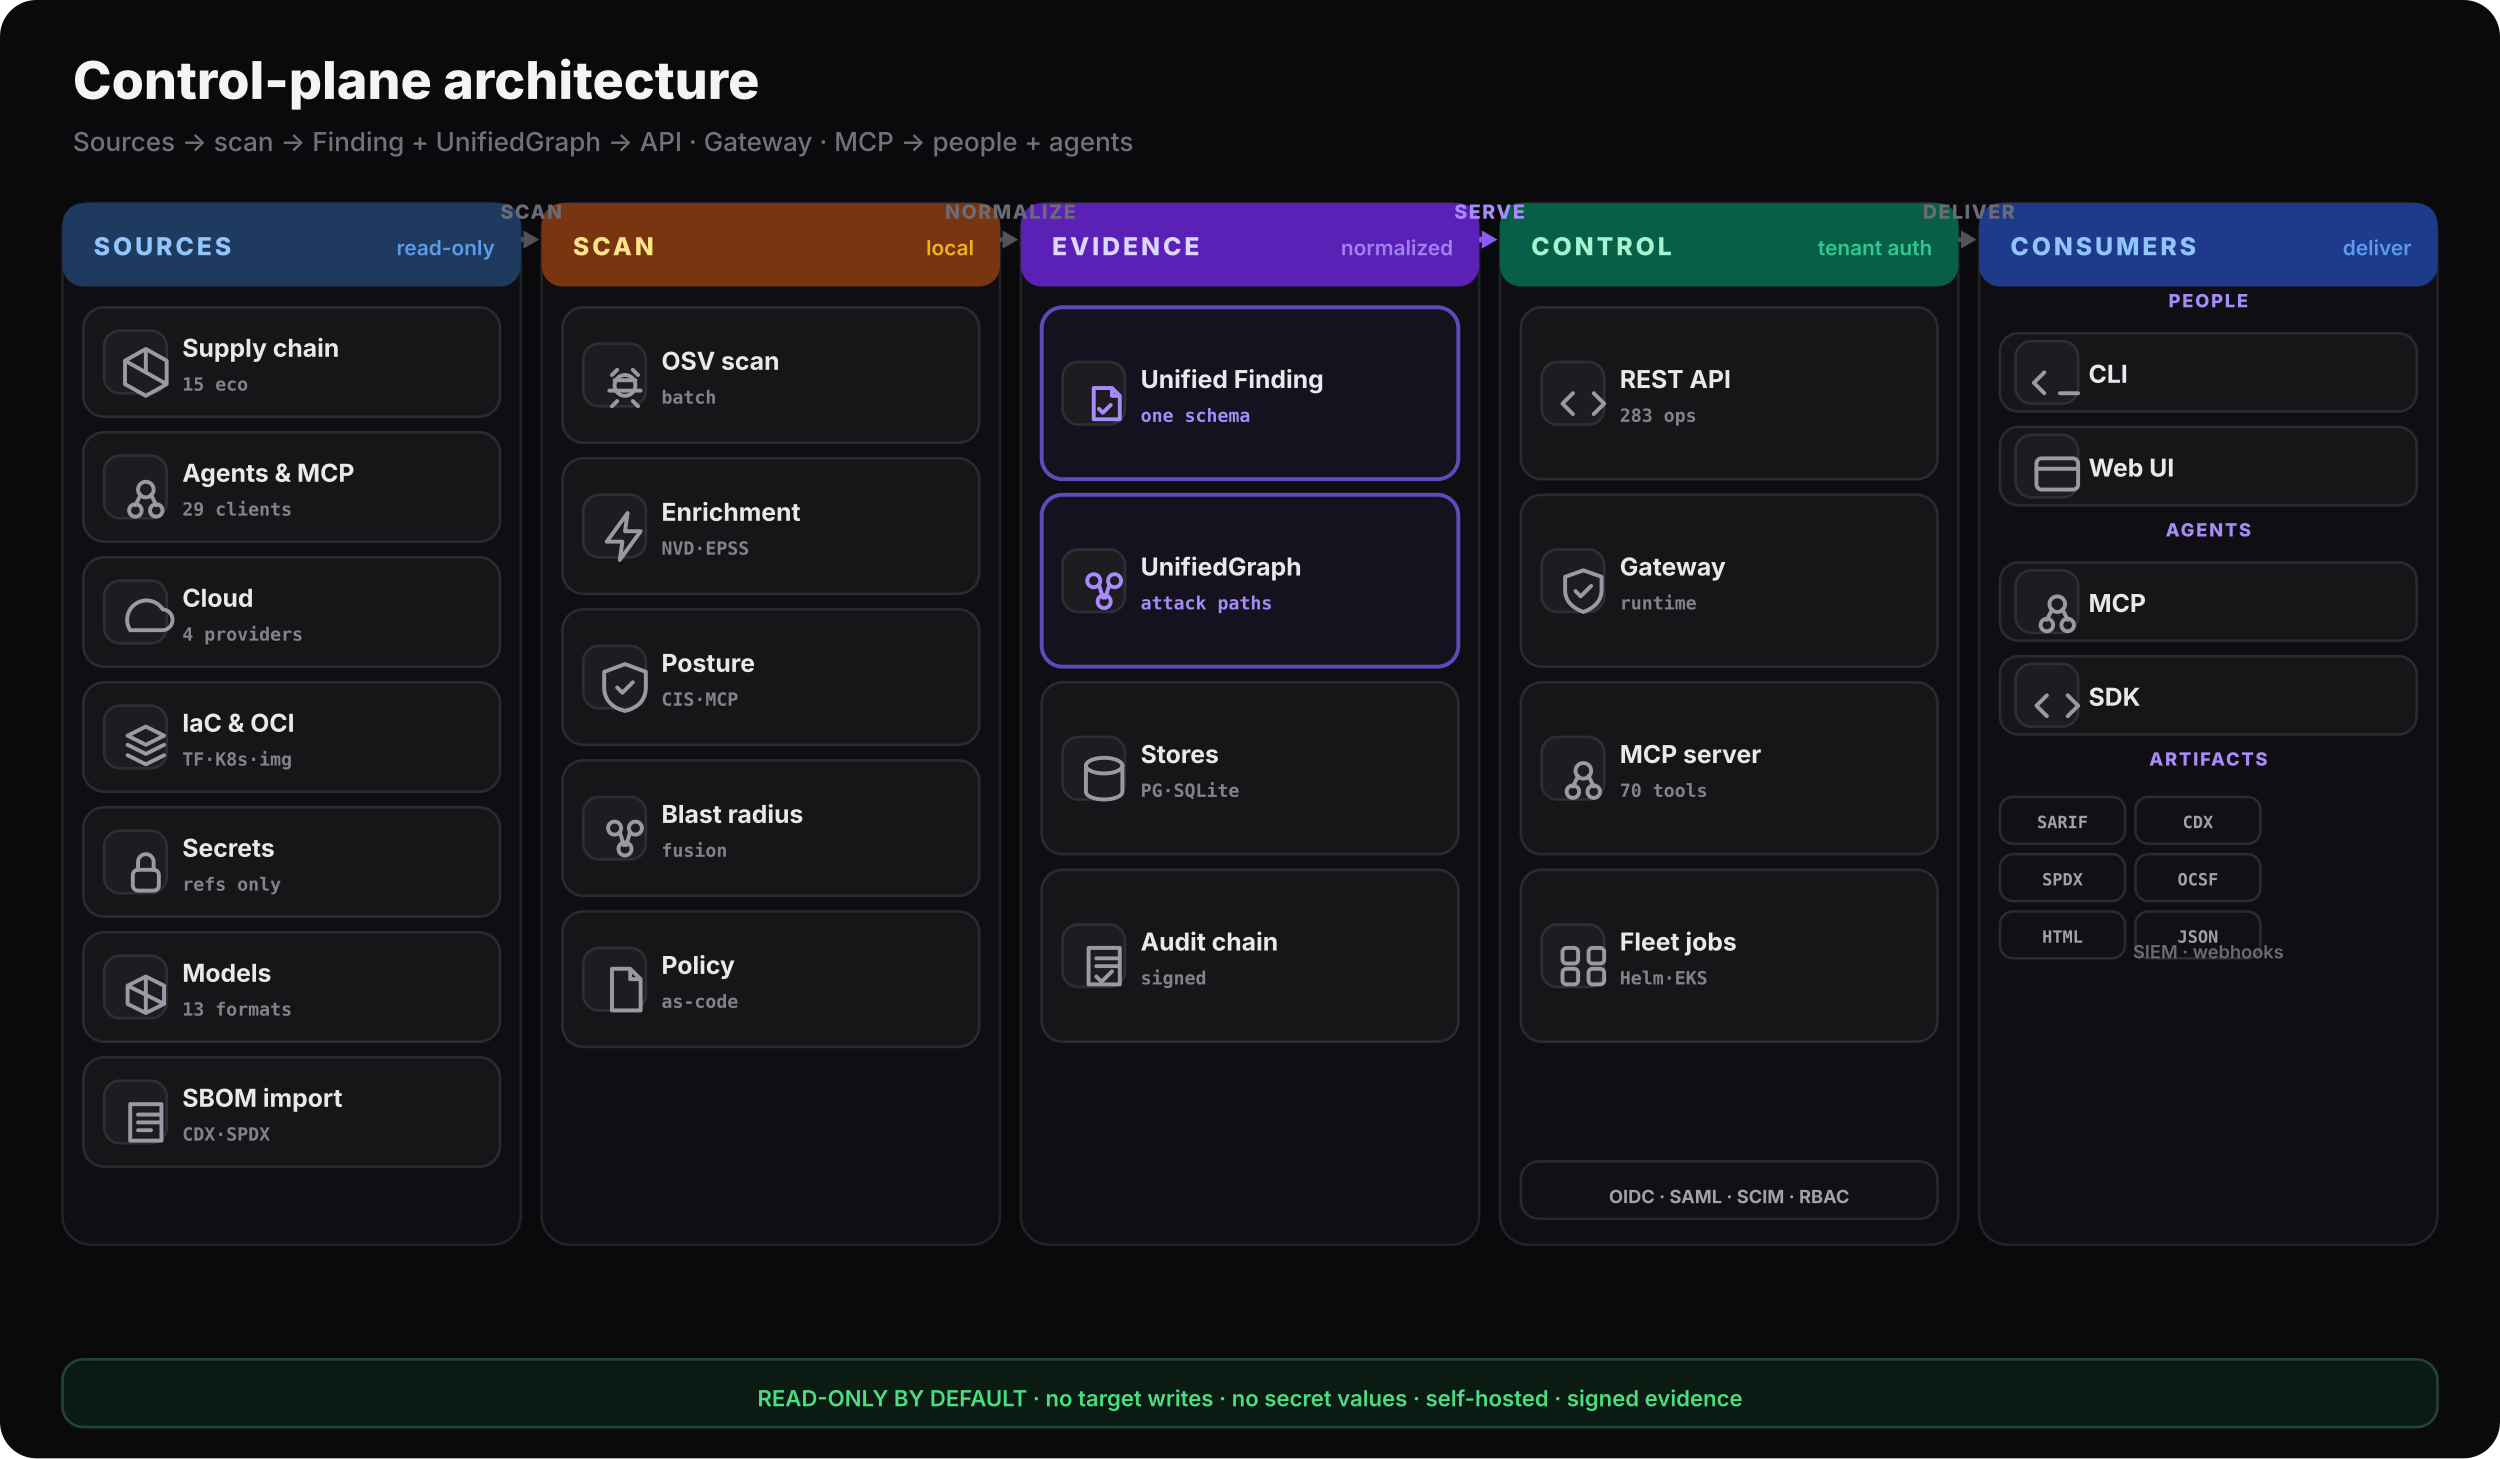
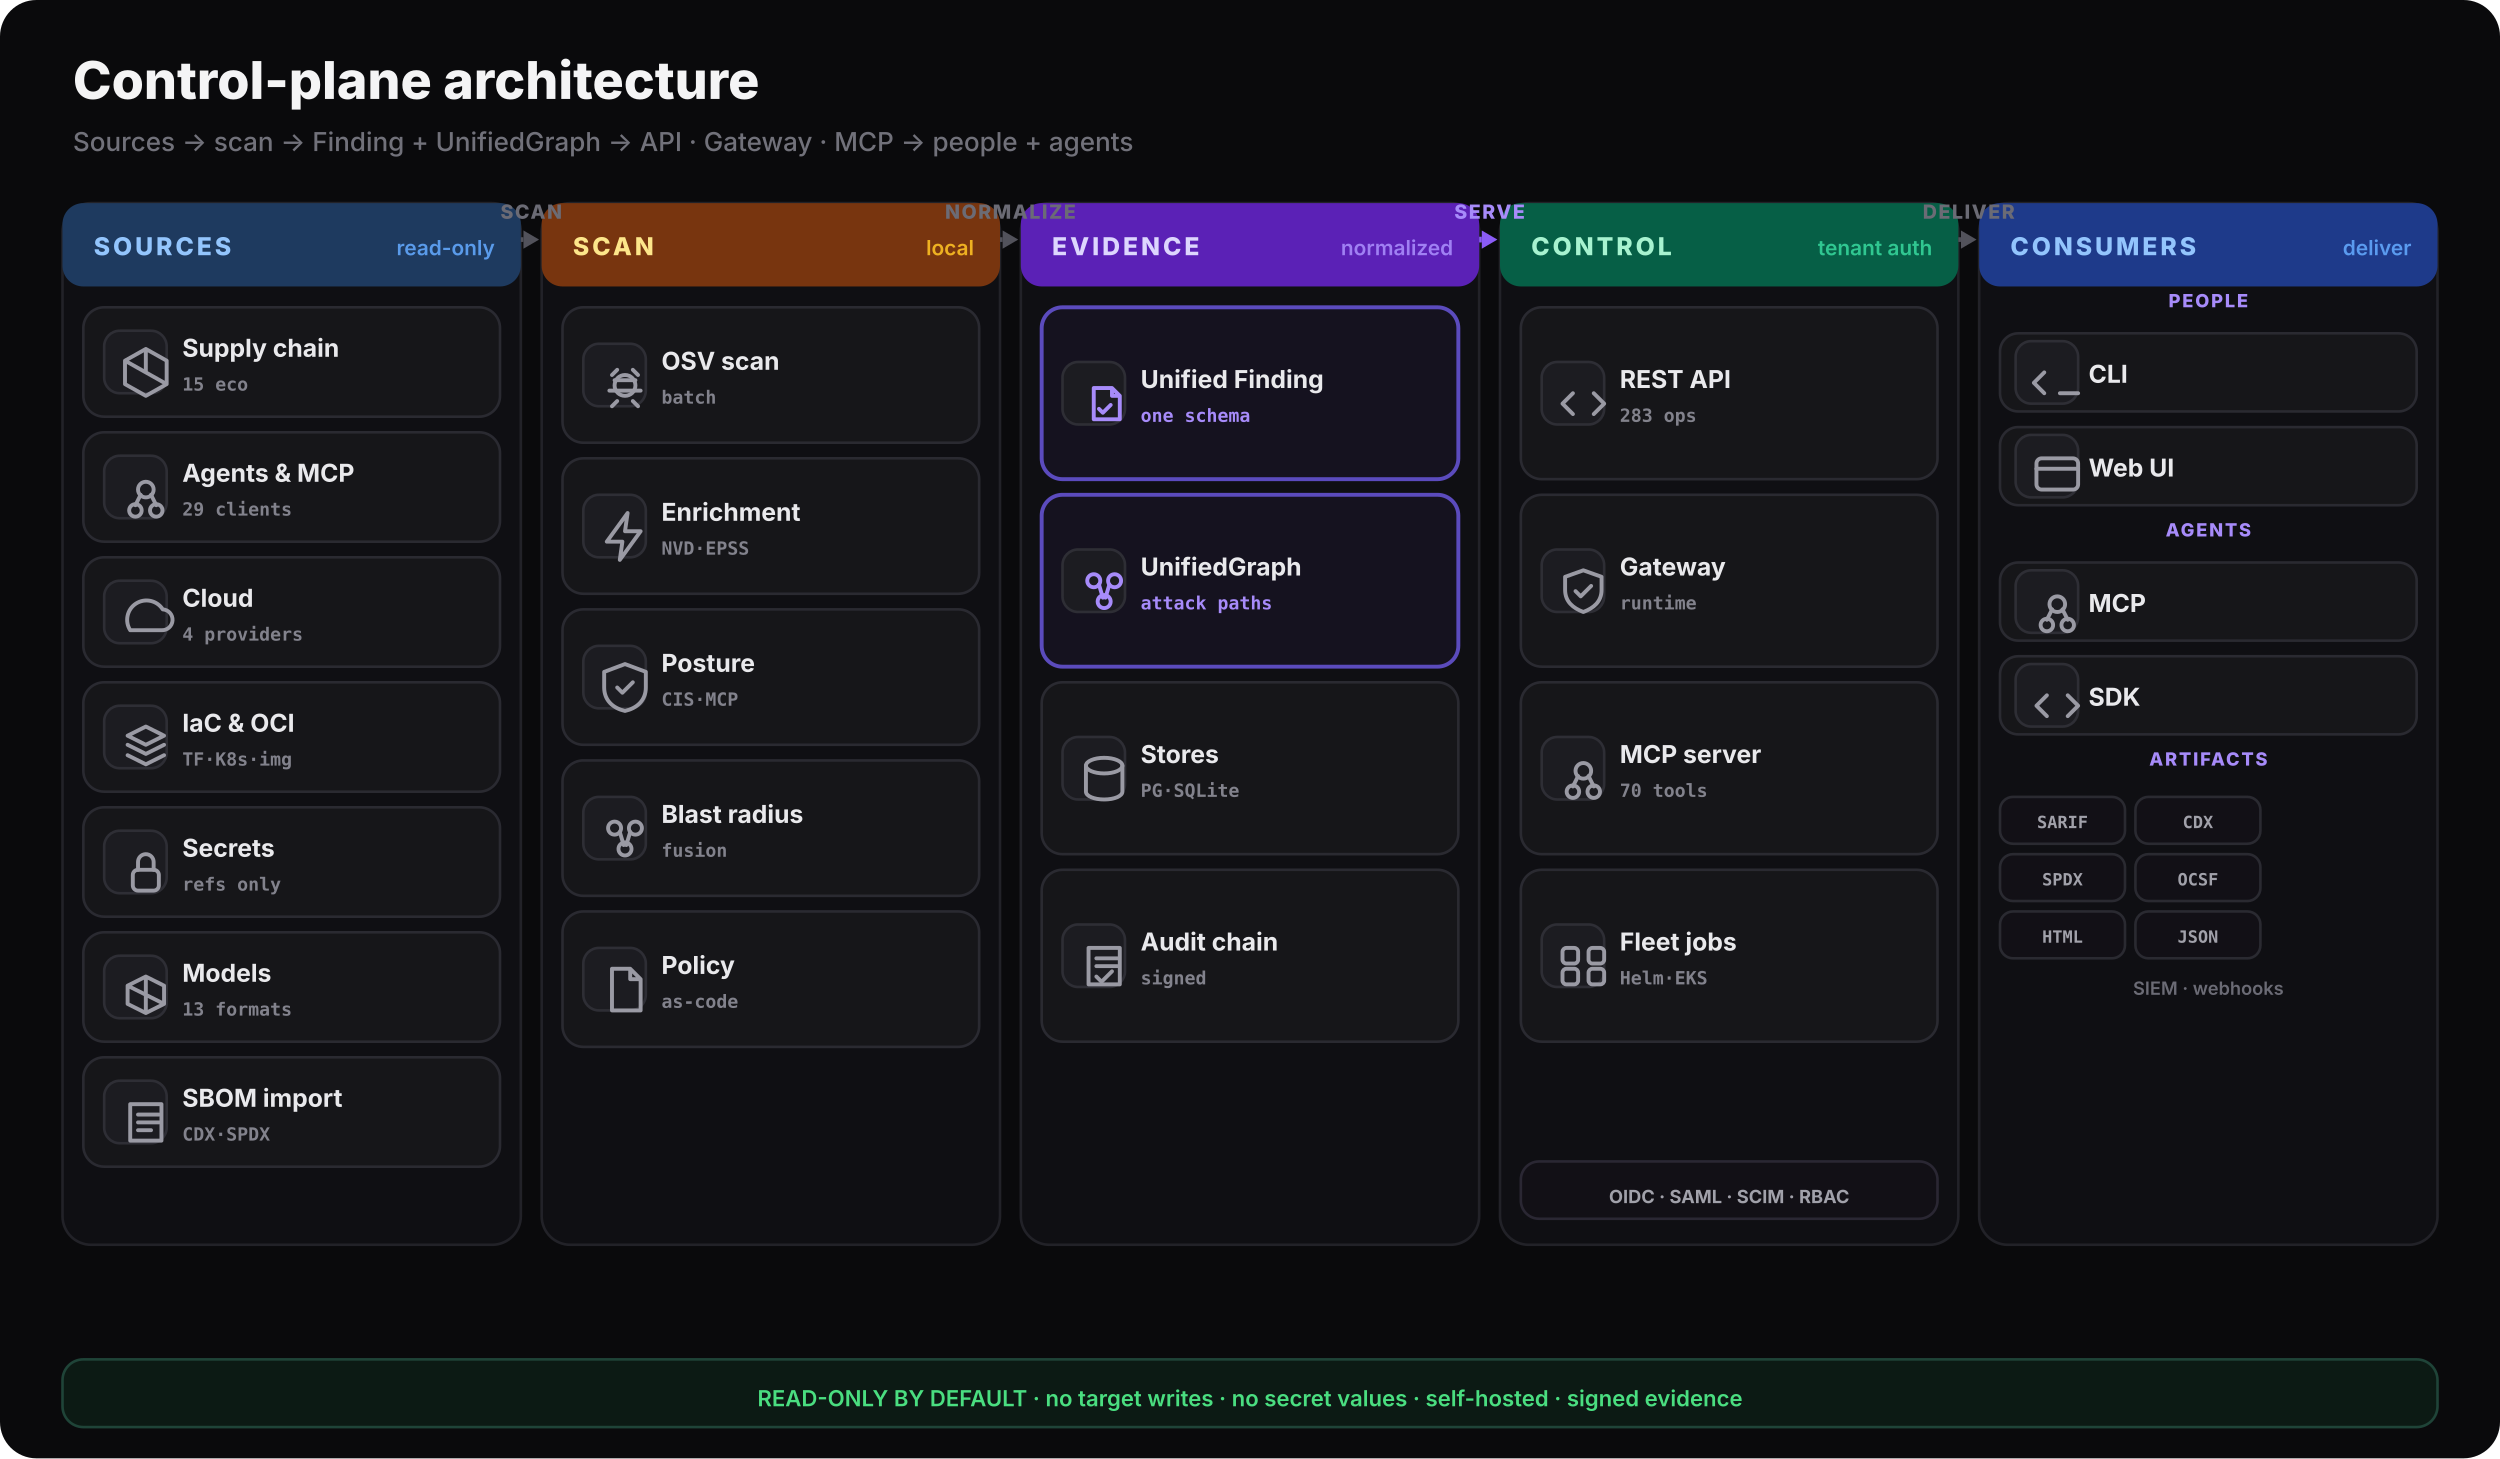
<svg xmlns="http://www.w3.org/2000/svg" width="960" height="560" viewBox="0 0 960 560" fill="none">
  <rect width="960" height="560" rx="14" fill="#0a0a0c" />
  <text x="28" y="38" font-family="Inter,system-ui,sans-serif" font-size="20" font-weight="800" fill="#f4f4f5">Control-plane architecture</text>
  <text x="28" y="58" font-family="Inter,system-ui,sans-serif" font-size="10" font-weight="500" fill="#71717a">Sources -&gt; scan -&gt; Finding + UnifiedGraph -&gt; API · Gateway · MCP -&gt; people + agents</text>
  <rect x="24" y="78" width="176" height="400" rx="11" fill="#0f0f13" stroke="#222228" />
  <rect x="24" y="78" width="176" height="32" rx="8" fill="#1e3a5f" />
  <text x="36" y="98" font-family="Inter,system-ui,sans-serif" font-size="9.5" font-weight="800" letter-spacing="0.12em" fill="#93c5fd">SOURCES</text>
  <text x="190" y="98" text-anchor="end" font-family="Inter,system-ui,sans-serif" font-size="8" font-weight="600" fill="#60a5fa" opacity="0.9">read-only</text>
  <rect x="208" y="78" width="176" height="400" rx="11" fill="#0f0f13" stroke="#222228" />
  <rect x="208" y="78" width="176" height="32" rx="8" fill="#78350f" />
  <text x="220" y="98" font-family="Inter,system-ui,sans-serif" font-size="9.5" font-weight="800" letter-spacing="0.12em" fill="#fde68a">SCAN</text>
  <text x="374" y="98" text-anchor="end" font-family="Inter,system-ui,sans-serif" font-size="8" font-weight="600" fill="#fbbf24" opacity="0.9">local</text>
  <rect x="392" y="78" width="176" height="400" rx="11" fill="#0f0f13" stroke="#222228" />
  <rect x="392" y="78" width="176" height="32" rx="8" fill="#5b21b6" />
  <text x="404" y="98" font-family="Inter,system-ui,sans-serif" font-size="9.5" font-weight="800" letter-spacing="0.12em" fill="#ddd6fe">EVIDENCE</text>
  <text x="558" y="98" text-anchor="end" font-family="Inter,system-ui,sans-serif" font-size="8" font-weight="600" fill="#a78bfa" opacity="0.9">normalized</text>
  <rect x="576" y="78" width="176" height="400" rx="11" fill="#0f0f13" stroke="#222228" />
  <rect x="576" y="78" width="176" height="32" rx="8" fill="#065f46" />
  <text x="588" y="98" font-family="Inter,system-ui,sans-serif" font-size="9.5" font-weight="800" letter-spacing="0.12em" fill="#a7f3d0">CONTROL</text>
  <text x="742" y="98" text-anchor="end" font-family="Inter,system-ui,sans-serif" font-size="8" font-weight="600" fill="#34d399" opacity="0.9">tenant auth</text>
  <rect x="760" y="78" width="176" height="400" rx="11" fill="#0f0f13" stroke="#222228" />
  <rect x="760" y="78" width="176" height="32" rx="8" fill="#1e3a8a" />
  <text x="772" y="98" font-family="Inter,system-ui,sans-serif" font-size="9.5" font-weight="800" letter-spacing="0.12em" fill="#93c5fd">CONSUMERS</text>
  <text x="926" y="98" text-anchor="end" font-family="Inter,system-ui,sans-serif" font-size="8" font-weight="600" fill="#60a5fa" opacity="0.9">deliver</text>
  <rect x="32" y="118" width="160" height="42" rx="8" fill="#161619" stroke="#2a2a31" stroke-width="1" />
  <rect x="40" y="127" width="24" height="24" rx="6" fill="#1c1c21" stroke="#2e2e35" />
  <g transform="translate(44,131)" fill="none" stroke="#9a9aa4" stroke-width="1.5" stroke-linecap="round" stroke-linejoin="round">
    <path d="M12 3l8 4.5v9L12 21l-8-4.5v-9z M12 3v9 M4 7.5l16 9" />
  </g>
  <text x="70" y="137" font-family="Inter,system-ui,sans-serif" font-size="9.5" font-weight="700" fill="#e9e9ec">Supply chain</text>
  <text x="70" y="150" font-family="ui-monospace,monospace" font-size="7" font-weight="600" fill="#82828c">15 eco</text>
  <rect x="32" y="166" width="160" height="42" rx="8" fill="#161619" stroke="#2a2a31" stroke-width="1" />
  <rect x="40" y="175" width="24" height="24" rx="6" fill="#1c1c21" stroke="#2e2e35" />
  <g transform="translate(44,179)" fill="none" stroke="#9a9aa4" stroke-width="1.5" stroke-linecap="round" stroke-linejoin="round">
    <circle cx="12" cy="9" r="3" />
    <circle cx="8" cy="17" r="2.4" />
    <circle cx="16" cy="17" r="2.4" />
    <path d="M10 11l-2 4 M14 11l2 4" />
  </g>
  <text x="70" y="185" font-family="Inter,system-ui,sans-serif" font-size="9.5" font-weight="700" fill="#e9e9ec">Agents &amp; MCP</text>
  <text x="70" y="198" font-family="ui-monospace,monospace" font-size="7" font-weight="600" fill="#82828c">29 clients</text>
  <rect x="32" y="214" width="160" height="42" rx="8" fill="#161619" stroke="#2a2a31" stroke-width="1" />
  <rect x="40" y="223" width="24" height="24" rx="6" fill="#1c1c21" stroke="#2e2e35" />
  <g transform="translate(44,227)" fill="none" stroke="#9a9aa4" stroke-width="1.5" stroke-linecap="round" stroke-linejoin="round">
    <path d="M6 15h12a4 4 0 0 0 .5-8A6 6 0 0 0 6 15z" />
  </g>
  <text x="70" y="233" font-family="Inter,system-ui,sans-serif" font-size="9.5" font-weight="700" fill="#e9e9ec">Cloud</text>
  <text x="70" y="246" font-family="ui-monospace,monospace" font-size="7" font-weight="600" fill="#82828c">4 providers</text>
  <rect x="32" y="262" width="160" height="42" rx="8" fill="#161619" stroke="#2a2a31" stroke-width="1" />
  <rect x="40" y="271" width="24" height="24" rx="6" fill="#1c1c21" stroke="#2e2e35" />
  <g transform="translate(44,275)" fill="none" stroke="#9a9aa4" stroke-width="1.5" stroke-linecap="round" stroke-linejoin="round">
    <path d="M12 4l7 3.5-7 3.5-7-3.5z M5 11l7 3.5 7-3.5 M5 15l7 3.5 7-3.5" />
  </g>
  <text x="70" y="281" font-family="Inter,system-ui,sans-serif" font-size="9.5" font-weight="700" fill="#e9e9ec">IaC &amp; OCI</text>
  <text x="70" y="294" font-family="ui-monospace,monospace" font-size="7" font-weight="600" fill="#82828c">TF·K8s·img</text>
  <rect x="32" y="310" width="160" height="42" rx="8" fill="#161619" stroke="#2a2a31" stroke-width="1" />
  <rect x="40" y="319" width="24" height="24" rx="6" fill="#1c1c21" stroke="#2e2e35" />
  <g transform="translate(44,323)" fill="none" stroke="#9a9aa4" stroke-width="1.5" stroke-linecap="round" stroke-linejoin="round">
    <rect x="7" y="11" width="10" height="8" rx="2" />
    <path d="M9 11V8a3 3 0 0 1 6 0v3" />
  </g>
  <text x="70" y="329" font-family="Inter,system-ui,sans-serif" font-size="9.5" font-weight="700" fill="#e9e9ec">Secrets</text>
  <text x="70" y="342" font-family="ui-monospace,monospace" font-size="7" font-weight="600" fill="#82828c">refs only</text>
  <rect x="32" y="358" width="160" height="42" rx="8" fill="#161619" stroke="#2a2a31" stroke-width="1" />
  <rect x="40" y="367" width="24" height="24" rx="6" fill="#1c1c21" stroke="#2e2e35" />
  <g transform="translate(44,371)" fill="none" stroke="#9a9aa4" stroke-width="1.5" stroke-linecap="round" stroke-linejoin="round">
    <path d="M12 4l7 3.5v7L12 18l-7-3.5v-7z M12 4v14 M5 7.5l14 7" />
  </g>
  <text x="70" y="377" font-family="Inter,system-ui,sans-serif" font-size="9.5" font-weight="700" fill="#e9e9ec">Models</text>
  <text x="70" y="390" font-family="ui-monospace,monospace" font-size="7" font-weight="600" fill="#82828c">13 formats</text>
  <rect x="32" y="406" width="160" height="42" rx="8" fill="#161619" stroke="#2a2a31" stroke-width="1" />
  <rect x="40" y="415" width="24" height="24" rx="6" fill="#1c1c21" stroke="#2e2e35" />
  <g transform="translate(44,419)" fill="none" stroke="#9a9aa4" stroke-width="1.5" stroke-linecap="round" stroke-linejoin="round">
    <path d="M6 5h12v14H6z M9 9h8 M9 12h8 M9 15h5" />
  </g>
  <text x="70" y="425" font-family="Inter,system-ui,sans-serif" font-size="9.5" font-weight="700" fill="#e9e9ec">SBOM import</text>
  <text x="70" y="438" font-family="ui-monospace,monospace" font-size="7" font-weight="600" fill="#82828c">CDX·SPDX</text>
  <rect x="216" y="118" width="160" height="52" rx="8" fill="#161619" stroke="#2a2a31" stroke-width="1" />
  <rect x="224" y="132" width="24" height="24" rx="6" fill="#1c1c21" stroke="#2e2e35" />
  <g transform="translate(228,136)" fill="none" stroke="#9a9aa4" stroke-width="1.5" stroke-linecap="round" stroke-linejoin="round">
    <path d="M8 10h8M6 14h12M9 6l-2 2M15 6l2 2M9 18l-2 2M15 18l2 2" />
    <circle cx="12" cy="12" r="4" />
  </g>
  <text x="254" y="142" font-family="Inter,system-ui,sans-serif" font-size="9.5" font-weight="700" fill="#e9e9ec">OSV scan</text>
  <text x="254" y="155" font-family="ui-monospace,monospace" font-size="7" font-weight="600" fill="#82828c">batch</text>
  <rect x="216" y="176" width="160" height="52" rx="8" fill="#161619" stroke="#2a2a31" stroke-width="1" />
  <rect x="224" y="190" width="24" height="24" rx="6" fill="#1c1c21" stroke="#2e2e35" />
  <g transform="translate(228,194)" fill="none" stroke="#9a9aa4" stroke-width="1.5" stroke-linecap="round" stroke-linejoin="round">
    <path d="M13 3L5 14h6l-1 7 8-11h-6z" />
  </g>
  <text x="254" y="200" font-family="Inter,system-ui,sans-serif" font-size="9.5" font-weight="700" fill="#e9e9ec">Enrichment</text>
  <text x="254" y="213" font-family="ui-monospace,monospace" font-size="7" font-weight="600" fill="#82828c">NVD·EPSS</text>
  <rect x="216" y="234" width="160" height="52" rx="8" fill="#161619" stroke="#2a2a31" stroke-width="1" />
  <rect x="224" y="248" width="24" height="24" rx="6" fill="#1c1c21" stroke="#2e2e35" />
  <g transform="translate(228,252)" fill="none" stroke="#9a9aa4" stroke-width="1.5" stroke-linecap="round" stroke-linejoin="round">
    <path d="M12 3l8 3v6c0 5-3.5 8-8 9-4.5-1-8-4-8-9V6z" />
    <path d="M9 12l2 2 4-4" />
  </g>
  <text x="254" y="258" font-family="Inter,system-ui,sans-serif" font-size="9.5" font-weight="700" fill="#e9e9ec">Posture</text>
  <text x="254" y="271" font-family="ui-monospace,monospace" font-size="7" font-weight="600" fill="#82828c">CIS·MCP</text>
  <rect x="216" y="292" width="160" height="52" rx="8" fill="#161619" stroke="#2a2a31" stroke-width="1" />
  <rect x="224" y="306" width="24" height="24" rx="6" fill="#1c1c21" stroke="#2e2e35" />
  <g transform="translate(228,310)" fill="none" stroke="#9a9aa4" stroke-width="1.5" stroke-linecap="round" stroke-linejoin="round">
    <circle cx="8" cy="8" r="2.5" />
    <circle cx="16" cy="8" r="2.5" />
    <circle cx="12" cy="16" r="2.5" />
    <path d="M10 9.5l1.5 5 M14 9.5l-1.5 5" />
  </g>
  <text x="254" y="316" font-family="Inter,system-ui,sans-serif" font-size="9.5" font-weight="700" fill="#e9e9ec">Blast radius</text>
  <text x="254" y="329" font-family="ui-monospace,monospace" font-size="7" font-weight="600" fill="#82828c">fusion</text>
  <rect x="216" y="350" width="160" height="52" rx="8" fill="#161619" stroke="#2a2a31" stroke-width="1" />
  <rect x="224" y="364" width="24" height="24" rx="6" fill="#1c1c21" stroke="#2e2e35" />
  <g transform="translate(228,368)" fill="none" stroke="#9a9aa4" stroke-width="1.5" stroke-linecap="round" stroke-linejoin="round">
    <path d="M7 4h7l4 4v12H7z M14 4v4h4" />
  </g>
  <text x="254" y="374" font-family="Inter,system-ui,sans-serif" font-size="9.5" font-weight="700" fill="#e9e9ec">Policy</text>
  <text x="254" y="387" font-family="ui-monospace,monospace" font-size="7" font-weight="600" fill="#82828c">as-code</text>
  <rect x="400" y="118" width="160" height="66" rx="8" fill="#15121f" stroke="#5b4bbd" stroke-width="1.5" />
  <rect x="408" y="139" width="24" height="24" rx="6" fill="#1c1c21" stroke="#2e2e35" />
  <g transform="translate(412,143)" fill="none" stroke="#a78bfa" stroke-width="1.5" stroke-linecap="round" stroke-linejoin="round">
    <path d="M8 6h7l3 3v9H8z M15 6v3h3 M10 14l1.5 1.5 3-3" />
  </g>
  <text x="438" y="149" font-family="Inter,system-ui,sans-serif" font-size="9.5" font-weight="700" fill="#e9e9ec">Unified Finding</text>
  <text x="438" y="162" font-family="ui-monospace,monospace" font-size="7" font-weight="600" fill="#a78bfa">one schema</text>
  <rect x="400" y="190" width="160" height="66" rx="8" fill="#15121f" stroke="#5b4bbd" stroke-width="1.5" />
  <rect x="408" y="211" width="24" height="24" rx="6" fill="#1c1c21" stroke="#2e2e35" />
  <g transform="translate(412,215)" fill="none" stroke="#a78bfa" stroke-width="1.5" stroke-linecap="round" stroke-linejoin="round">
    <circle cx="8" cy="8" r="2.5" />
    <circle cx="16" cy="8" r="2.5" />
    <circle cx="12" cy="16" r="2.5" />
    <path d="M10 9.5l1.5 5 M14 9.5l-1.5 5" />
  </g>
  <text x="438" y="221" font-family="Inter,system-ui,sans-serif" font-size="9.5" font-weight="700" fill="#e9e9ec">UnifiedGraph</text>
  <text x="438" y="234" font-family="ui-monospace,monospace" font-size="7" font-weight="600" fill="#a78bfa">attack paths</text>
  <rect x="400" y="262" width="160" height="66" rx="8" fill="#161619" stroke="#2a2a31" stroke-width="1" />
  <rect x="408" y="283" width="24" height="24" rx="6" fill="#1c1c21" stroke="#2e2e35" />
  <g transform="translate(412,287)" fill="none" stroke="#9a9aa4" stroke-width="1.5" stroke-linecap="round" stroke-linejoin="round">
    <ellipse cx="12" cy="7" rx="7" ry="3" />
    <path d="M5 7v10c0 1.7 3.1 3 7 3s7-1.3 7-3V7" />
  </g>
  <text x="438" y="293" font-family="Inter,system-ui,sans-serif" font-size="9.5" font-weight="700" fill="#e9e9ec">Stores</text>
  <text x="438" y="306" font-family="ui-monospace,monospace" font-size="7" font-weight="600" fill="#82828c">PG·SQLite</text>
  <rect x="400" y="334" width="160" height="66" rx="8" fill="#161619" stroke="#2a2a31" stroke-width="1" />
  <rect x="408" y="355" width="24" height="24" rx="6" fill="#1c1c21" stroke="#2e2e35" />
  <g transform="translate(412,359)" fill="none" stroke="#9a9aa4" stroke-width="1.5" stroke-linecap="round" stroke-linejoin="round">
    <path d="M6 5h12v14H6z M9 9h8 M9 12h8" />
    <path d="M9 16l2 2 4-4" />
  </g>
  <text x="438" y="365" font-family="Inter,system-ui,sans-serif" font-size="9.5" font-weight="700" fill="#e9e9ec">Audit chain</text>
  <text x="438" y="378" font-family="ui-monospace,monospace" font-size="7" font-weight="600" fill="#82828c">signed</text>
  <rect x="584" y="118" width="160" height="66" rx="8" fill="#161619" stroke="#2a2a31" stroke-width="1" />
  <rect x="592" y="139" width="24" height="24" rx="6" fill="#1c1c21" stroke="#2e2e35" />
  <g transform="translate(596,143)" fill="none" stroke="#9a9aa4" stroke-width="1.5" stroke-linecap="round" stroke-linejoin="round">
    <path d="M8 8l-4 4 4 4M16 8l4 4-4 4" />
  </g>
  <text x="622" y="149" font-family="Inter,system-ui,sans-serif" font-size="9.5" font-weight="700" fill="#e9e9ec">REST API</text>
  <text x="622" y="162" font-family="ui-monospace,monospace" font-size="7" font-weight="600" fill="#82828c">283 ops</text>
  <rect x="584" y="190" width="160" height="66" rx="8" fill="#161619" stroke="#2a2a31" stroke-width="1" />
  <rect x="592" y="211" width="24" height="24" rx="6" fill="#1c1c21" stroke="#2e2e35" />
  <g transform="translate(596,215)" fill="none" stroke="#9a9aa4" stroke-width="1.5" stroke-linecap="round" stroke-linejoin="round">
    <path d="M12 4l7 2.5v5c0 4.5-3 7-7 8.5-4-1.5-7-4-7-8.5v-5z" />
    <path d="M9 12l2 2 4-4" />
  </g>
  <text x="622" y="221" font-family="Inter,system-ui,sans-serif" font-size="9.5" font-weight="700" fill="#e9e9ec">Gateway</text>
  <text x="622" y="234" font-family="ui-monospace,monospace" font-size="7" font-weight="600" fill="#82828c">runtime</text>
  <rect x="584" y="262" width="160" height="66" rx="8" fill="#161619" stroke="#2a2a31" stroke-width="1" />
  <rect x="592" y="283" width="24" height="24" rx="6" fill="#1c1c21" stroke="#2e2e35" />
  <g transform="translate(596,287)" fill="none" stroke="#9a9aa4" stroke-width="1.5" stroke-linecap="round" stroke-linejoin="round">
    <circle cx="12" cy="9" r="3" />
    <circle cx="8" cy="17" r="2.4" />
    <circle cx="16" cy="17" r="2.4" />
    <path d="M10 11l-2 4 M14 11l2 4" />
  </g>
  <text x="622" y="293" font-family="Inter,system-ui,sans-serif" font-size="9.5" font-weight="700" fill="#e9e9ec">MCP server</text>
  <text x="622" y="306" font-family="ui-monospace,monospace" font-size="7" font-weight="600" fill="#82828c">70 tools</text>
  <rect x="584" y="334" width="160" height="66" rx="8" fill="#161619" stroke="#2a2a31" stroke-width="1" />
  <rect x="592" y="355" width="24" height="24" rx="6" fill="#1c1c21" stroke="#2e2e35" />
  <g transform="translate(596,359)" fill="none" stroke="#9a9aa4" stroke-width="1.5" stroke-linecap="round" stroke-linejoin="round">
    <rect x="4" y="5" width="6" height="6" rx="1.5" />
    <rect x="14" y="5" width="6" height="6" rx="1.5" />
    <rect x="4" y="13" width="6" height="6" rx="1.5" />
    <rect x="14" y="13" width="6" height="6" rx="1.5" />
  </g>
  <text x="622" y="365" font-family="Inter,system-ui,sans-serif" font-size="9.5" font-weight="700" fill="#e9e9ec">Fleet jobs</text>
  <text x="622" y="378" font-family="ui-monospace,monospace" font-size="7" font-weight="600" fill="#82828c">Helm·EKS</text>
  <rect x="584" y="446" width="160" height="22" rx="7" fill="#121016" stroke="#2a2733" />
  <text x="664" y="462" text-anchor="middle" font-family="Inter,system-ui,sans-serif" font-size="7" font-weight="700" fill="#a1a1aa">OIDC · SAML · SCIM · RBAC</text>
  <text x="848" y="118" text-anchor="middle" font-family="Inter,system-ui,sans-serif" font-size="7" font-weight="800" letter-spacing="0.1em" fill="#a78bfa">PEOPLE</text>
  <rect x="768" y="128" width="160" height="30" rx="7" fill="#161619" stroke="#2a2a31" />
  <rect x="774" y="131" width="24" height="24" rx="6" fill="#1c1c21" stroke="#2e2e35" />
  <g transform="translate(778,135)" fill="none" stroke="#9a9aa4" stroke-width="1.5" stroke-linecap="round" stroke-linejoin="round">
    <path d="M7 8l-4 4 4 4 M13 16h7" />
  </g>
  <text x="802" y="147" font-family="Inter,system-ui,sans-serif" font-size="9.5" font-weight="700" fill="#e9e9ec">CLI</text>
  <rect x="768" y="164" width="160" height="30" rx="7" fill="#161619" stroke="#2a2a31" />
  <rect x="774" y="167" width="24" height="24" rx="6" fill="#1c1c21" stroke="#2e2e35" />
  <g transform="translate(778,171)" fill="none" stroke="#9a9aa4" stroke-width="1.5" stroke-linecap="round" stroke-linejoin="round">
    <rect x="4" y="5" width="16" height="12" rx="2" />
    <path d="M4 9h16" />
  </g>
  <text x="802" y="183" font-family="Inter,system-ui,sans-serif" font-size="9.5" font-weight="700" fill="#e9e9ec">Web UI</text>
  <text x="848" y="206" text-anchor="middle" font-family="Inter,system-ui,sans-serif" font-size="7" font-weight="800" letter-spacing="0.1em" fill="#a78bfa">AGENTS</text>
  <rect x="768" y="216" width="160" height="30" rx="7" fill="#161619" stroke="#2a2a31" />
  <rect x="774" y="219" width="24" height="24" rx="6" fill="#1c1c21" stroke="#2e2e35" />
  <g transform="translate(778,223)" fill="none" stroke="#9a9aa4" stroke-width="1.5" stroke-linecap="round" stroke-linejoin="round">
    <circle cx="12" cy="9" r="3" />
    <circle cx="8" cy="17" r="2.4" />
    <circle cx="16" cy="17" r="2.4" />
    <path d="M10 11l-2 4 M14 11l2 4" />
  </g>
  <text x="802" y="235" font-family="Inter,system-ui,sans-serif" font-size="9.5" font-weight="700" fill="#e9e9ec">MCP</text>
  <rect x="768" y="252" width="160" height="30" rx="7" fill="#161619" stroke="#2a2a31" />
  <rect x="774" y="255" width="24" height="24" rx="6" fill="#1c1c21" stroke="#2e2e35" />
  <g transform="translate(778,259)" fill="none" stroke="#9a9aa4" stroke-width="1.5" stroke-linecap="round" stroke-linejoin="round">
    <path d="M8 8l-4 4 4 4M16 8l4 4-4 4" />
  </g>
  <text x="802" y="271" font-family="Inter,system-ui,sans-serif" font-size="9.5" font-weight="700" fill="#e9e9ec">SDK</text>
  <text x="848" y="294" text-anchor="middle" font-family="Inter,system-ui,sans-serif" font-size="7" font-weight="800" letter-spacing="0.1em" fill="#a78bfa">ARTIFACTS</text>
  <rect x="768" y="306" width="48" height="18" rx="5" fill="#121016" stroke="#2a2a31" />
  <text x="792" y="318" text-anchor="middle" font-family="ui-monospace,monospace" font-size="6.5" font-weight="700" fill="#a1a1aa">SARIF</text>
  <rect x="820" y="306" width="48" height="18" rx="5" fill="#121016" stroke="#2a2a31" />
  <text x="844" y="318" text-anchor="middle" font-family="ui-monospace,monospace" font-size="6.5" font-weight="700" fill="#a1a1aa">CDX</text>
  <rect x="768" y="328" width="48" height="18" rx="5" fill="#121016" stroke="#2a2a31" />
  <text x="792" y="340" text-anchor="middle" font-family="ui-monospace,monospace" font-size="6.5" font-weight="700" fill="#a1a1aa">SPDX</text>
  <rect x="820" y="328" width="48" height="18" rx="5" fill="#121016" stroke="#2a2a31" />
  <text x="844" y="340" text-anchor="middle" font-family="ui-monospace,monospace" font-size="6.5" font-weight="700" fill="#a1a1aa">OCSF</text>
  <rect x="768" y="350" width="48" height="18" rx="5" fill="#121016" stroke="#2a2a31" />
  <text x="792" y="362" text-anchor="middle" font-family="ui-monospace,monospace" font-size="6.5" font-weight="700" fill="#a1a1aa">HTML</text>
  <rect x="820" y="350" width="48" height="18" rx="5" fill="#121016" stroke="#2a2a31" />
  <text x="844" y="362" text-anchor="middle" font-family="ui-monospace,monospace" font-size="6.5" font-weight="700" fill="#a1a1aa">JSON</text>
-   <text x="848" y="368" text-anchor="middle" font-family="Inter,system-ui,sans-serif" font-size="7" font-weight="600" fill="#6b6b75">SIEM · webhooks</text>
+   <text x="848" y="382" text-anchor="middle" font-family="Inter,system-ui,sans-serif" font-size="7" font-weight="600" fill="#6b6b75">SIEM · webhooks</text>
  <line x1="200" y1="92" x2="201" y2="92" stroke="#52525b" stroke-width="1.8" />
  <polygon points="207,92 201,88.5 201,95.5" fill="#52525b" />
  <text x="204" y="84" text-anchor="middle" font-family="Inter,system-ui,sans-serif" font-size="7.5" font-weight="800" letter-spacing="0.08em" fill="#6b6b75">SCAN</text>
  <line x1="384" y1="92" x2="385" y2="92" stroke="#52525b" stroke-width="1.8" />
  <polygon points="391,92 385,88.5 385,95.5" fill="#52525b" />
  <text x="388" y="84" text-anchor="middle" font-family="Inter,system-ui,sans-serif" font-size="7.5" font-weight="800" letter-spacing="0.08em" fill="#6b6b75">NORMALIZE</text>
  <line x1="568" y1="92" x2="569" y2="92" stroke="#8b5cf6" stroke-width="2.2" />
  <polygon points="575,92 569,88.5 569,95.5" fill="#8b5cf6" />
  <text x="572" y="84" text-anchor="middle" font-family="Inter,system-ui,sans-serif" font-size="7.5" font-weight="800" letter-spacing="0.08em" fill="#a78bfa">SERVE</text>
  <line x1="752" y1="92" x2="753" y2="92" stroke="#52525b" stroke-width="1.8" />
  <polygon points="759,92 753,88.5 753,95.5" fill="#52525b" />
  <text x="756" y="84" text-anchor="middle" font-family="Inter,system-ui,sans-serif" font-size="7.5" font-weight="800" letter-spacing="0.08em" fill="#6b6b75">DELIVER</text>
  <rect x="24" y="522" width="912" height="26" rx="8" fill="#0c1a14" stroke="#1f4438" />
  <text x="480" y="540" text-anchor="middle" font-family="Inter,system-ui,sans-serif" font-size="8.5" font-weight="600" fill="#4ade80">READ-ONLY BY DEFAULT · no target writes · no secret values · self-hosted · signed evidence</text>
</svg>
